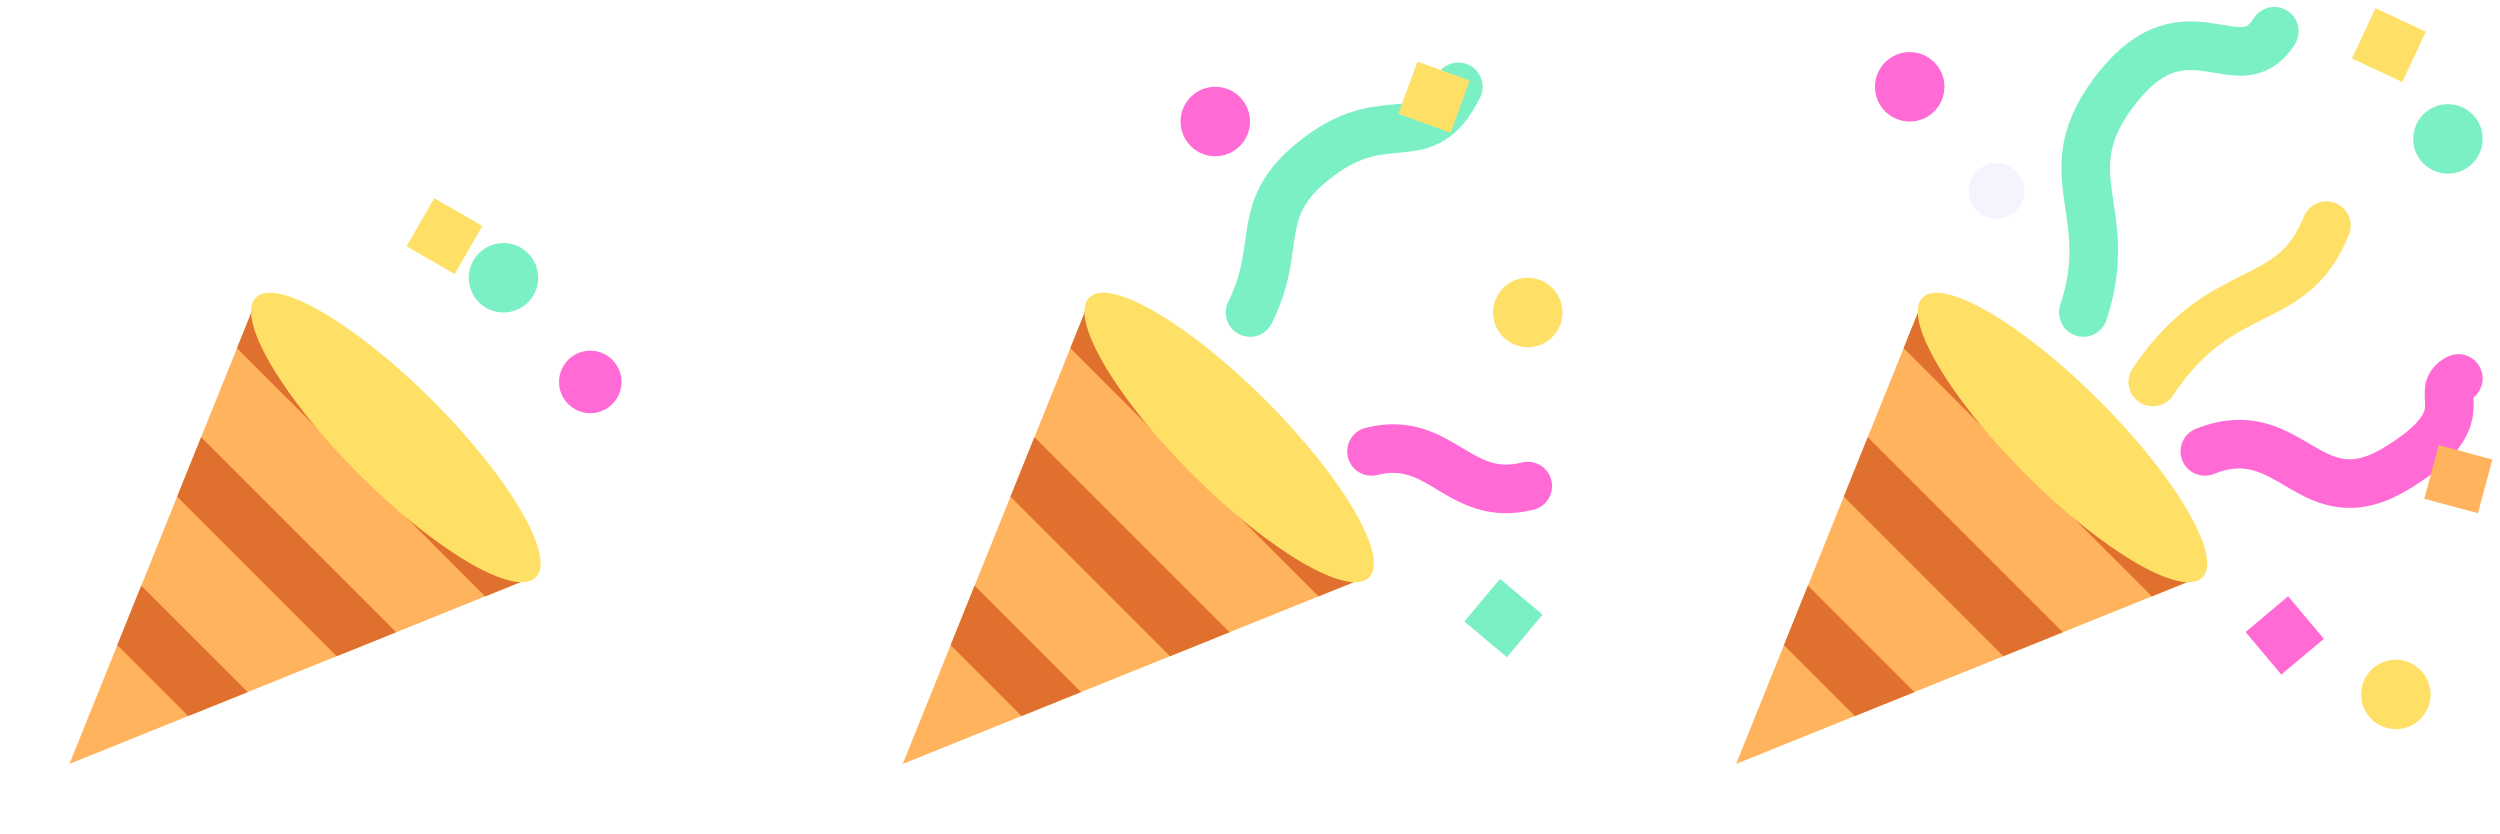
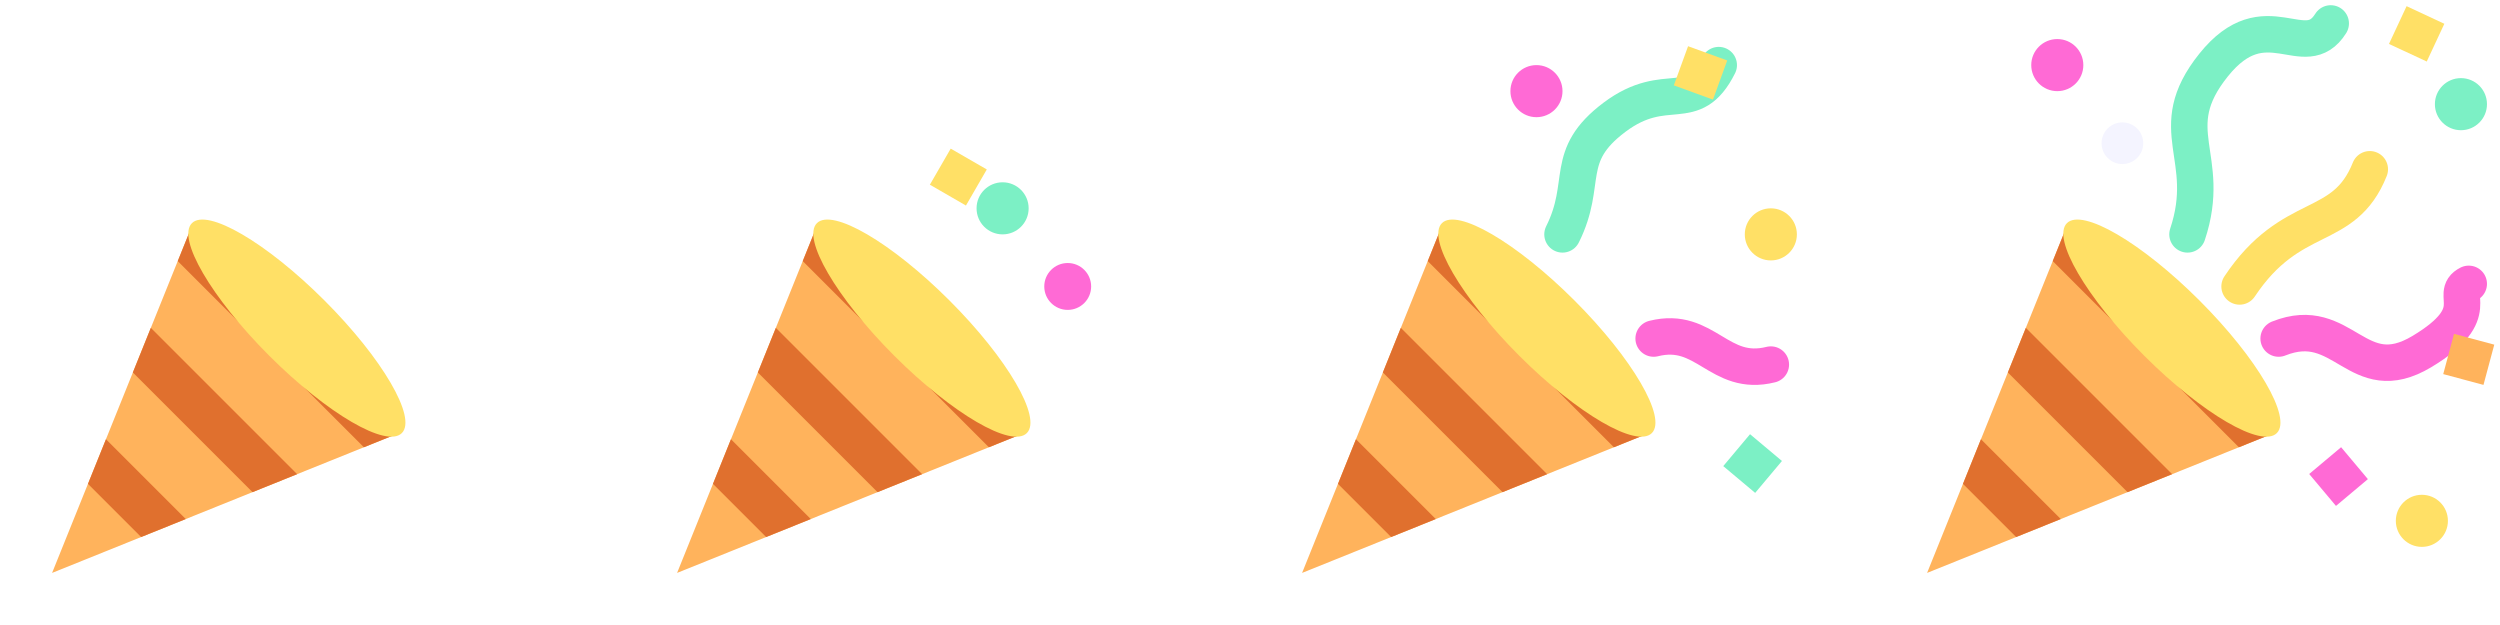
- <svg xmlns="http://www.w3.org/2000/svg" xmlns:xlink="http://www.w3.org/1999/xlink" viewBox="0 0 72 24">
+ <svg xmlns="http://www.w3.org/2000/svg" xmlns:xlink="http://www.w3.org/1999/xlink" viewBox="0 0 96 24">
  <defs>
    <clipPath id="c">
      <path d="M2 22 7.4 8.6 15.4 16.6Z" />
    </clipPath>
    <g id="cone">
      <path d="M2 22 7.4 8.6 15.4 16.6Z" fill="#ffb35c" />
      <g clip-path="url(#c)" stroke="#e0702e" stroke-width="1.7">
        <path d="M-2 12 12 26M1 9 15 23M4 6 18 20" />
      </g>
      <ellipse cx="11.4" cy="12.6" rx="5.7" ry="1.5" transform="rotate(45 11.4 12.6)" fill="#ffe066" />
    </g>
  </defs>
  <use href="#cone" xlink:href="#cone" />
  <use href="#cone" xlink:href="#cone" x="24" />
  <use href="#cone" xlink:href="#cone" x="48" />
-   <g fill="none" stroke-linecap="round" stroke-width="1.4">
+   <use href="#cone" xlink:href="#cone" x="72" />
+   <g fill="none" stroke-linecap="round" stroke-width="1.4" transform="translate(24)">
    <circle cx="14.5" cy="8" r="1" fill="#7cf0c5" stroke="none" />
    <circle cx="17" cy="11" r="0.9" fill="#ff6ad5" stroke="none" />
    <rect x="12" y="6" width="1.6" height="1.6" fill="#ffe066" stroke="none" transform="rotate(30 12.8 6.8)" />
    <g transform="translate(24)">
      <path d="M12 9c1-2 0-3 2-4.5s3 0 4-2" stroke="#7cf0c5" />
      <path d="M15.5 13c2-.5 2.5 1.5 4.5 1" stroke="#ff6ad5" />
      <circle cx="11" cy="3.5" r="1" fill="#ff6ad5" stroke="none" />
      <circle cx="20" cy="9" r="1" fill="#ffe066" stroke="none" />
      <rect x="16.5" y="2" width="1.6" height="1.6" fill="#ffe066" stroke="none" transform="rotate(20 17.3 2.8)" />
      <rect x="18.5" y="17" width="1.6" height="1.6" fill="#7cf0c5" stroke="none" transform="rotate(40 19.3 17.8)" />
    </g>
    <g transform="translate(48)">
      <path d="M12 9c1-3-1-4 1-6.5s3.5 0 4.5-1.6" stroke="#7cf0c5" />
      <path d="M15.5 13c2.5-1 3 2 5.5 .5s1-2.2 1.8-2.6" stroke="#ff6ad5" />
      <path d="M14 11c2-3 4-2 5-4.5" stroke="#ffe066" />
      <circle cx="7" cy="2.5" r="1" fill="#ff6ad5" stroke="none" />
      <circle cx="22.5" cy="4" r="1" fill="#7cf0c5" stroke="none" />
      <circle cx="21" cy="20" r="1" fill="#ffe066" stroke="none" />
      <circle cx="9.5" cy="5.5" r="0.8" fill="#f4f4ff" stroke="none" />
      <rect x="20" y="0.5" width="1.6" height="1.6" fill="#ffe066" stroke="none" transform="rotate(25 20.8 1.3)" />
      <rect x="17" y="17.5" width="1.6" height="1.6" fill="#ff6ad5" stroke="none" transform="rotate(50 17.8 18.3)" />
      <rect x="22" y="13" width="1.6" height="1.6" fill="#ffb35c" stroke="none" transform="rotate(15 22.8 13.8)" />
    </g>
  </g>
</svg>
